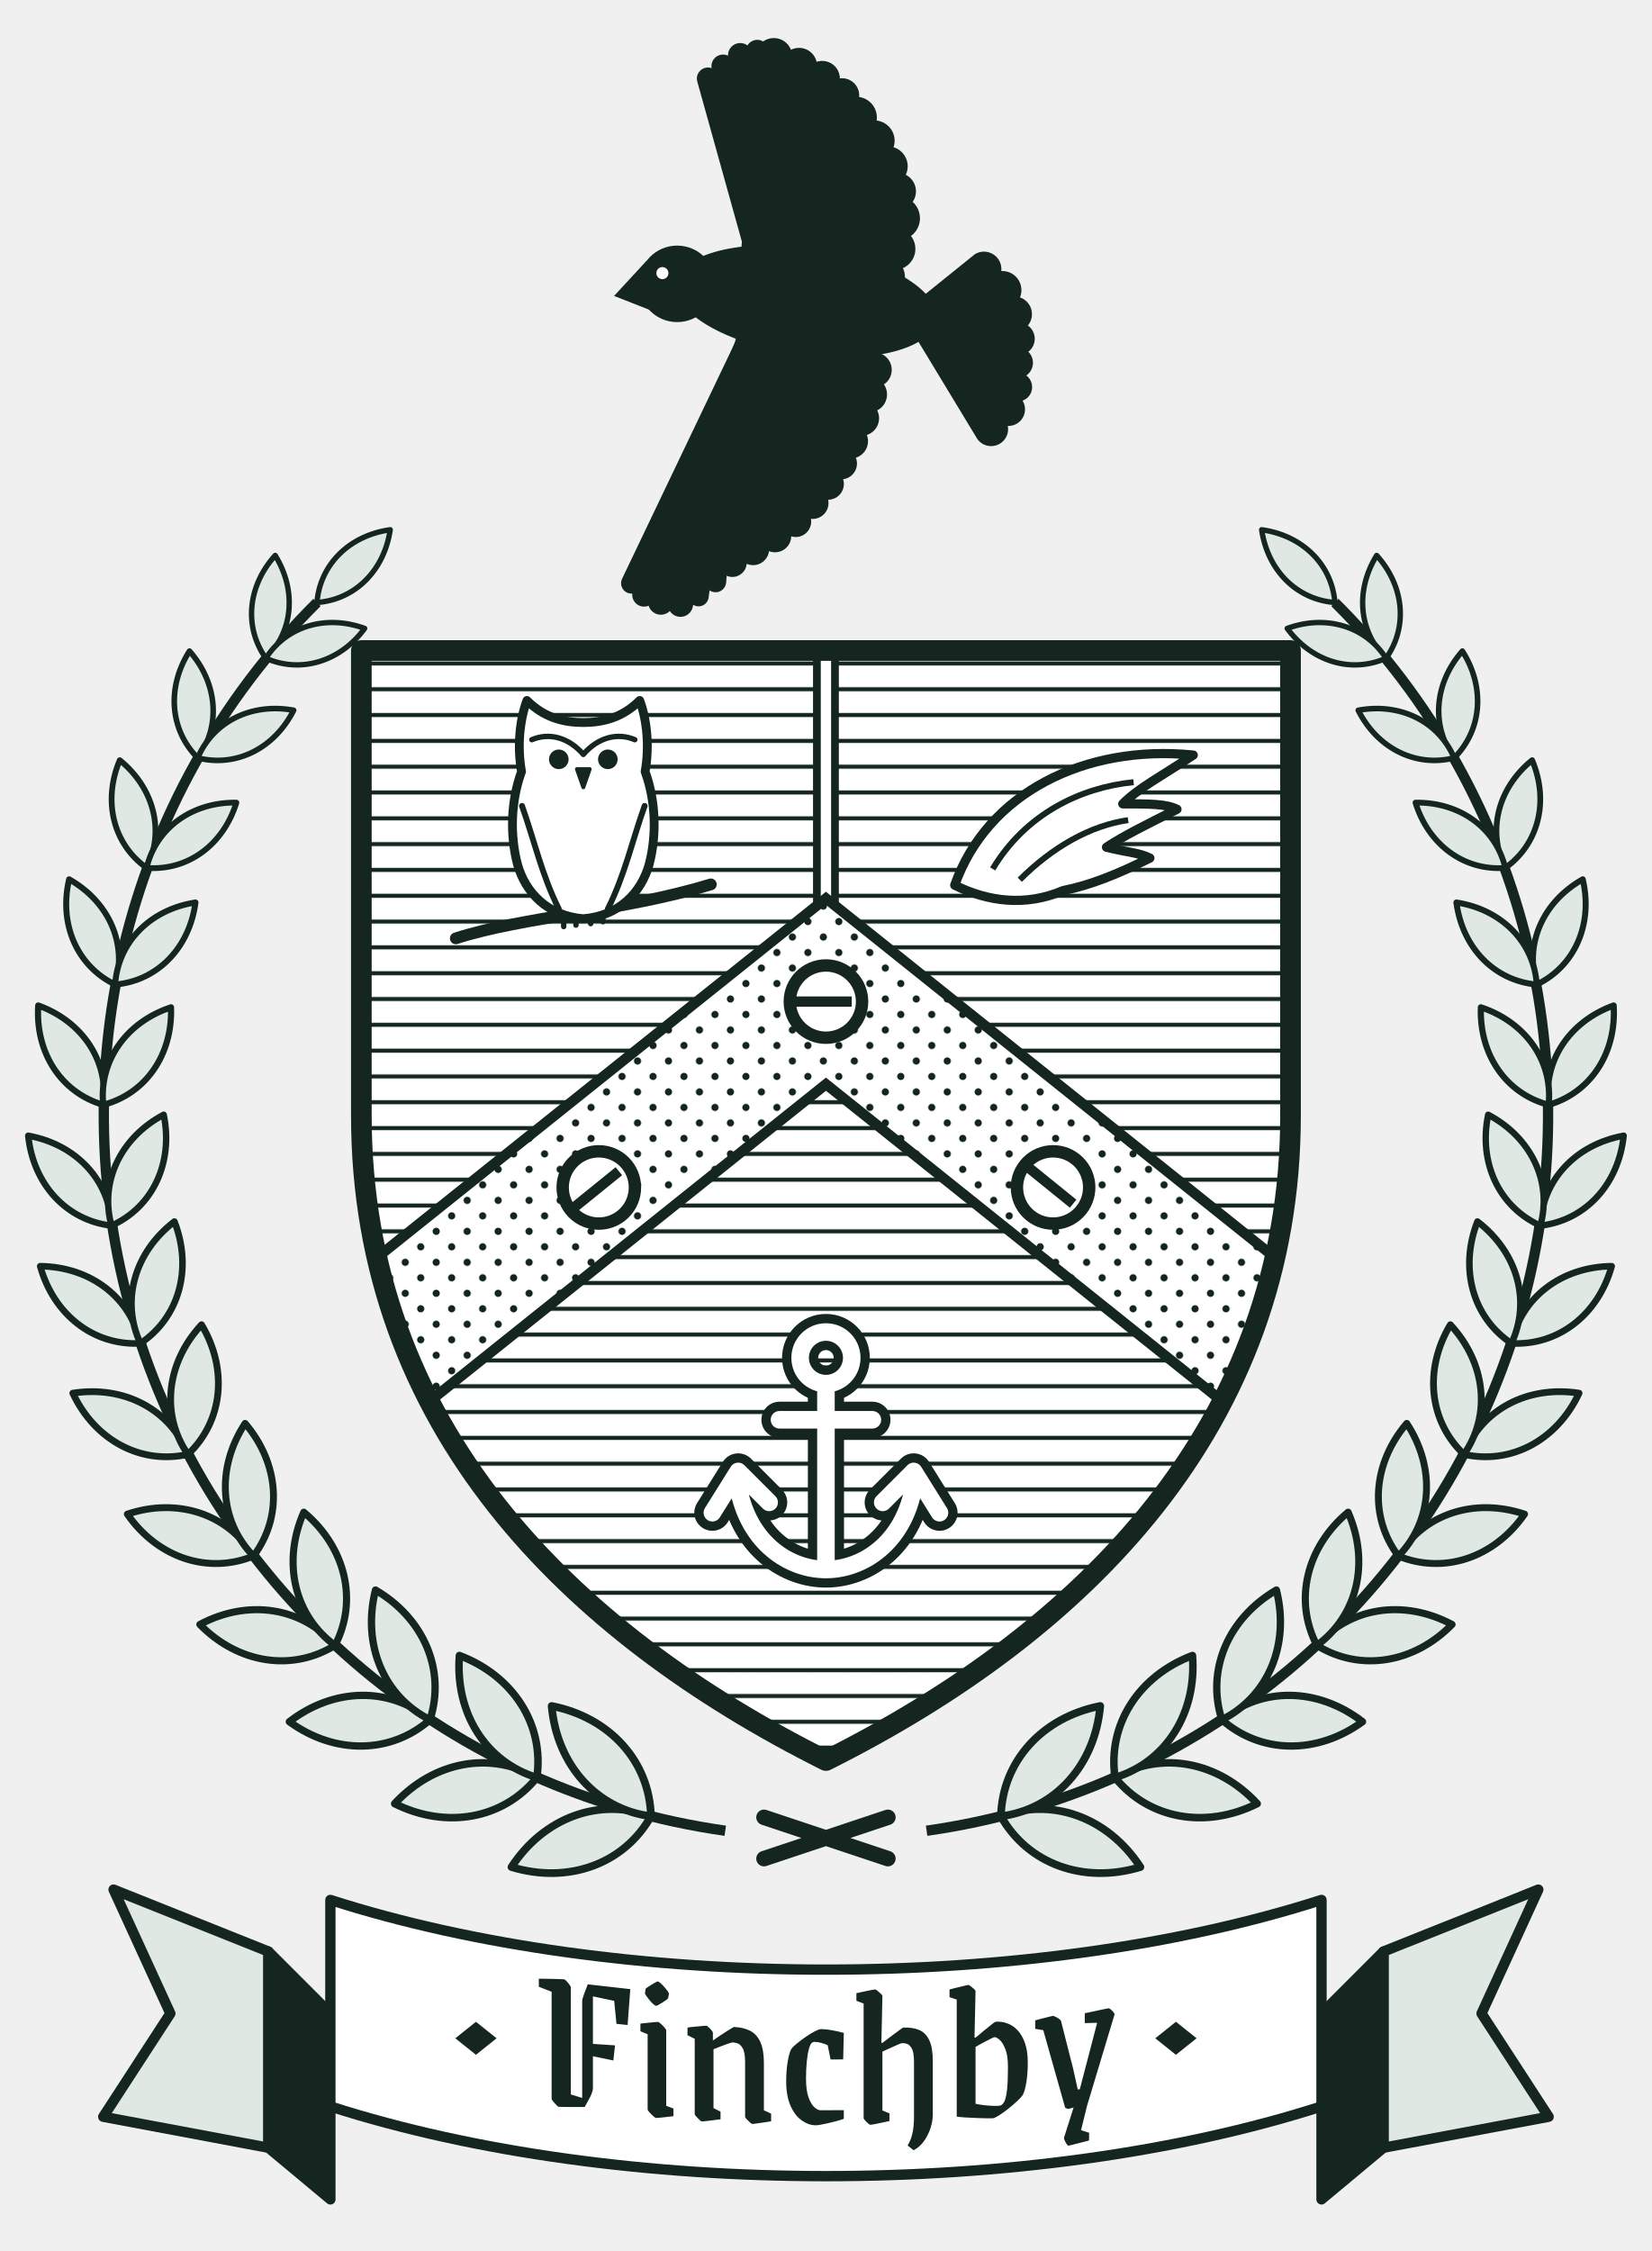
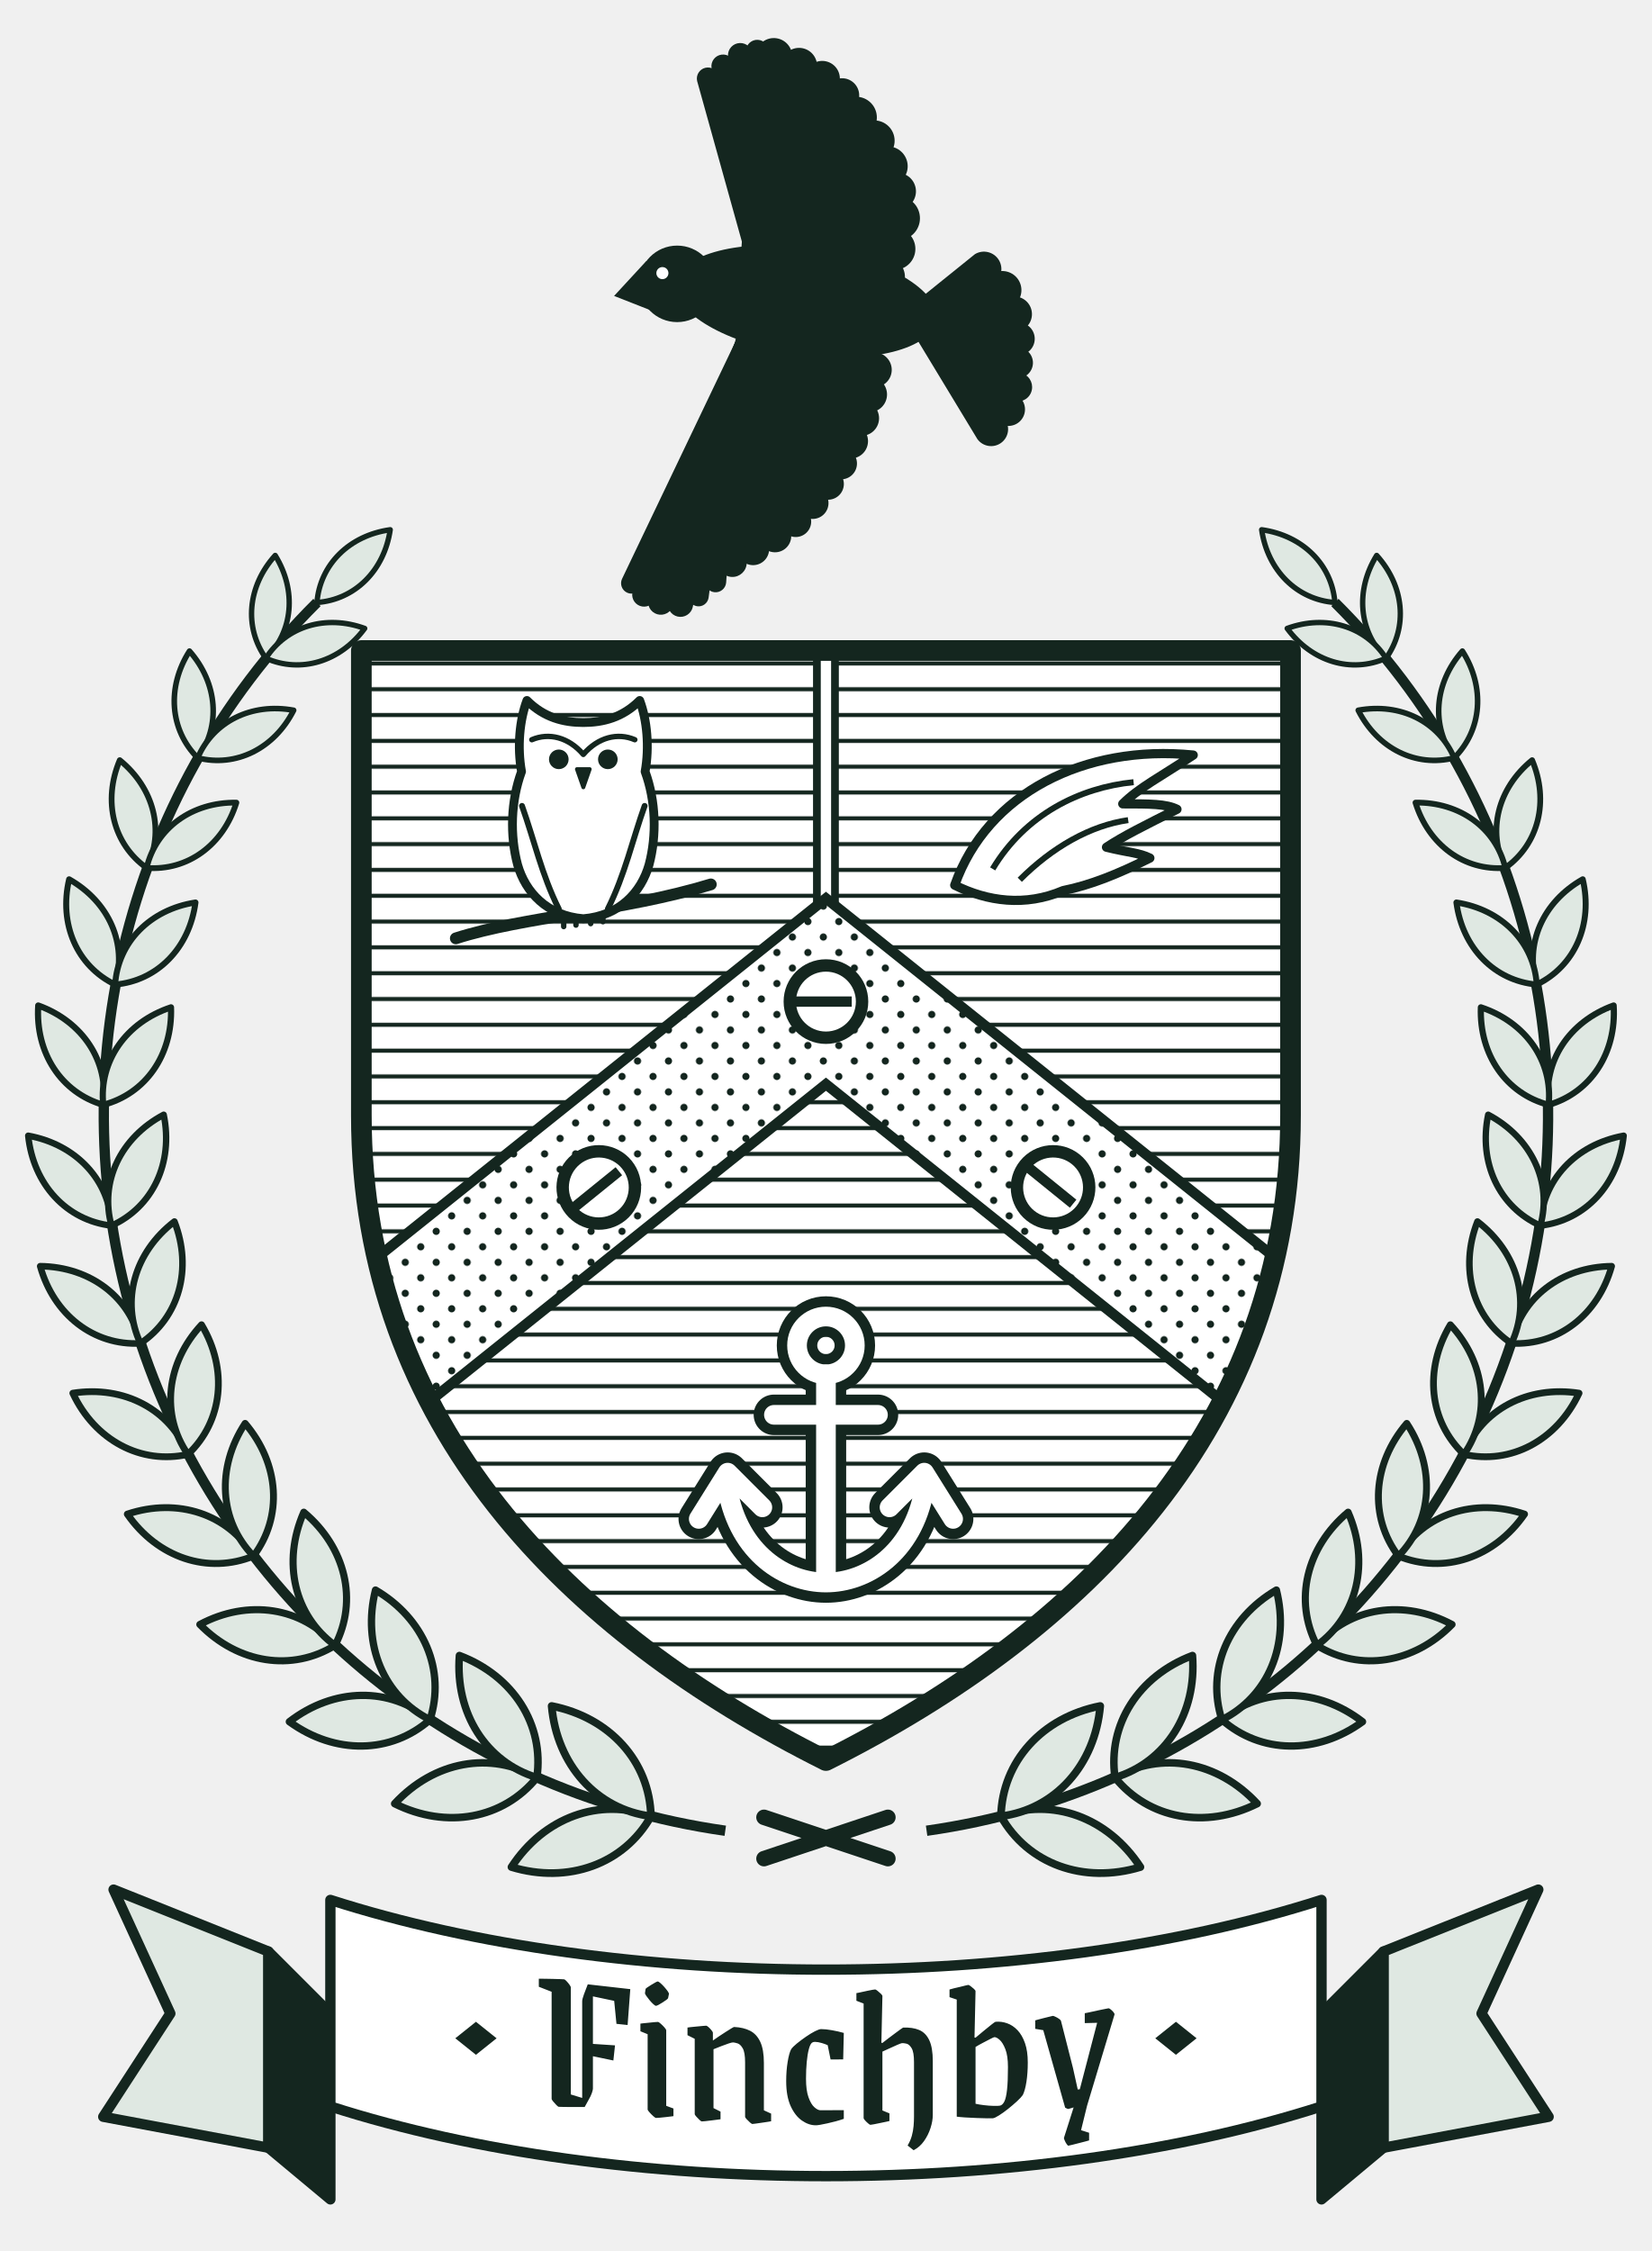
<svg xmlns="http://www.w3.org/2000/svg" viewBox="40 84 320 436" role="img" aria-labelledby="ct">
  <defs>
    <pattern id="az" width="5" height="5" patternUnits="userSpaceOnUse">
      <path d="M0 2.5 H5" stroke="#14261f" stroke-width=".8" />
    </pattern>
    <pattern id="or" width="6" height="6" patternUnits="userSpaceOnUse">
      <rect width="6" height="6" fill="#fff" />
      <circle cx="1.5" cy="1.5" r=".7" fill="#14261f" />
      <circle cx="4.5" cy="4.5" r=".7" fill="#14261f" />
    </pattern>
    <pattern id="gu" width="3" height="3" patternUnits="userSpaceOnUse">
      <rect width="3" height="3" fill="#fff" />
      <path d="M1.5 0 V3" stroke="#14261f" stroke-width=".7" />
    </pattern>
    <clipPath id="sh">
      <path d="M110 210 H290 V300 C290 360 250 400 200 425 C150 400 110 360 110 300 Z" />
    </clipPath>
    <g id="laurel" fill="#dfe8e2" stroke="#14261f" stroke-width="1.3" stroke-linejoin="round">
      <path d="M180.5 438.6 A140 140 0 0 1 101.4 200.7" fill="none" stroke-width="2" />
      <path d="M0 0 C7 -6 17 -6 25 0 C17 6 7 6 0 0 Z" transform="translate(166.1 435.8) rotate(160.0) scale(1.15)" />
      <path d="M0 0 C7 -6 17 -6 25 0 C17 6 7 6 0 0 Z" transform="translate(166.1 435.8) rotate(228.0) scale(1.15)" />
      <path d="M0 0 C7 -6 17 -6 25 0 C17 6 7 6 0 0 Z" transform="translate(144.0 428.3) rotate(169.6) scale(1.12)" />
      <path d="M0 0 C7 -6 17 -6 25 0 C17 6 7 6 0 0 Z" transform="translate(144.0 428.3) rotate(237.6) scale(1.12)" />
      <path d="M0 0 C7 -6 17 -6 25 0 C17 6 7 6 0 0 Z" transform="translate(123.3 417.1) rotate(179.2) scale(1.09)" />
      <path d="M0 0 C7 -6 17 -6 25 0 C17 6 7 6 0 0 Z" transform="translate(123.3 417.1) rotate(247.2) scale(1.09)" />
      <path d="M0 0 C7 -6 17 -6 25 0 C17 6 7 6 0 0 Z" transform="translate(104.9 402.7) rotate(188.8) scale(1.06)" />
      <path d="M0 0 C7 -6 17 -6 25 0 C17 6 7 6 0 0 Z" transform="translate(104.9 402.7) rotate(256.8) scale(1.06)" />
      <path d="M0 0 C7 -6 17 -6 25 0 C17 6 7 6 0 0 Z" transform="translate(89.1 385.4) rotate(198.4) scale(1.03)" />
      <path d="M0 0 C7 -6 17 -6 25 0 C17 6 7 6 0 0 Z" transform="translate(89.1 385.4) rotate(266.4) scale(1.03)" />
      <path d="M0 0 C7 -6 17 -6 25 0 C17 6 7 6 0 0 Z" transform="translate(76.4 365.7) rotate(208.0) scale(1.01)" />
      <path d="M0 0 C7 -6 17 -6 25 0 C17 6 7 6 0 0 Z" transform="translate(76.4 365.7) rotate(276.0) scale(1.01)" />
      <path d="M0 0 C7 -6 17 -6 25 0 C17 6 7 6 0 0 Z" transform="translate(67.2 344.2) rotate(217.6) scale(0.98)" />
      <path d="M0 0 C7 -6 17 -6 25 0 C17 6 7 6 0 0 Z" transform="translate(67.2 344.2) rotate(285.6) scale(0.98)" />
      <path d="M0 0 C7 -6 17 -6 25 0 C17 6 7 6 0 0 Z" transform="translate(61.6 321.4) rotate(227.2) scale(0.95)" />
      <path d="M0 0 C7 -6 17 -6 25 0 C17 6 7 6 0 0 Z" transform="translate(61.6 321.4) rotate(295.2) scale(0.95)" />
      <path d="M0 0 C7 -6 17 -6 25 0 C17 6 7 6 0 0 Z" transform="translate(60.0 298.0) rotate(236.8) scale(0.92)" />
      <path d="M0 0 C7 -6 17 -6 25 0 C17 6 7 6 0 0 Z" transform="translate(60.0 298.0) rotate(304.8) scale(0.92)" />
      <path d="M0 0 C7 -6 17 -6 25 0 C17 6 7 6 0 0 Z" transform="translate(62.3 274.7) rotate(246.4) scale(0.89)" />
      <path d="M0 0 C7 -6 17 -6 25 0 C17 6 7 6 0 0 Z" transform="translate(62.3 274.7) rotate(314.4) scale(0.89)" />
      <path d="M0 0 C7 -6 17 -6 25 0 C17 6 7 6 0 0 Z" transform="translate(68.4 252.1) rotate(256.0) scale(0.86)" />
      <path d="M0 0 C7 -6 17 -6 25 0 C17 6 7 6 0 0 Z" transform="translate(68.4 252.1) rotate(324.0) scale(0.86)" />
      <path d="M0 0 C7 -6 17 -6 25 0 C17 6 7 6 0 0 Z" transform="translate(78.3 230.8) rotate(265.6) scale(0.83)" />
      <path d="M0 0 C7 -6 17 -6 25 0 C17 6 7 6 0 0 Z" transform="translate(78.3 230.8) rotate(333.6) scale(0.83)" />
      <path d="M0 0 C7 -6 17 -6 25 0 C17 6 7 6 0 0 Z" transform="translate(91.5 211.5) rotate(275.2) scale(0.80)" />
      <path d="M0 0 C7 -6 17 -6 25 0 C17 6 7 6 0 0 Z" transform="translate(91.5 211.5) rotate(343.2) scale(0.80)" />
      <path d="M0 0 C7 -6 17 -6 25 0 C17 6 7 6 0 0 Z" transform="translate(101.4 200.7) rotate(315.2) scale(.8)" />
    </g>
    <g id="buckle" fill="none" stroke="#14261f">
      <circle r="7" stroke-width="2.4" fill="#fff" />
      <path d="M-7 0 H5" stroke-width="2" />
    </g>
  </defs>
  <use href="#laurel" />
  <use href="#laurel" transform="translate(400 0) scale(-1 1)" />
  <path d="M188 436 L212 444 M212 436 L188 444" stroke="#14261f" stroke-width="3" stroke-linecap="round" />
  <g transform="translate(145.7 78.4) scale(.13)" fill="#14261f">
    <g transform="translate(300 412)">
      <path d="M0 -4.9 L258.5 -16.5 A16.5 16.5 0 0 1 258.5 16.5 L0 4.9 Z" transform="rotate(-103.0)" />
      <path d="M0 -5.2 L272.6 -17.4 A17.4 17.4 0 0 1 272.6 17.4 L0 5.2 Z" transform="rotate(-97.5)" />
      <path d="M0 -5.5 L286.7 -18.3 A18.3 18.3 0 0 1 286.7 18.3 L0 5.5 Z" transform="rotate(-92.0)" />
      <path d="M0 -5.1 L293.1 -16.9 A16.9 16.9 0 0 1 293.1 16.9 L0 5.1 Z" transform="rotate(-87.0)" />
      <path d="M0 -8.2 L287.5 -27.5 A27.5 27.5 0 0 1 287.5 27.5 L0 8.2 Z" transform="rotate(-82.0)" />
      <path d="M0 -8.1 L281.6 -26.9 A26.9 26.9 0 0 1 281.6 26.9 L0 8.1 Z" transform="rotate(-74.0)" />
      <path d="M0 -7.9 L275.7 -26.3 A26.3 26.3 0 0 1 275.7 26.3 L0 7.9 Z" transform="rotate(-66.0)" />
      <path d="M0 -7.7 L267.5 -25.5 A25.5 25.5 0 0 1 267.5 25.5 L0 7.7 Z" transform="rotate(-58.0)" />
      <path d="M0 -9.3 L253.1 -30.9 A30.9 30.9 0 0 1 253.1 30.9 L0 9.3 Z" transform="rotate(-50.0)" />
      <path d="M0 -9.1 L247.7 -30.3 A30.3 30.3 0 0 1 247.7 30.3 L0 9.1 Z" transform="rotate(-40.0)" />
      <path d="M0 -8.9 L242.4 -29.6 A29.6 29.6 0 0 1 242.4 29.6 L0 8.9 Z" transform="rotate(-30.0)" />
      <path d="M0 -8.3 L239.4 -27.6 A27.6 27.6 0 0 1 239.4 27.6 L0 8.3 Z" transform="rotate(-20.5)" />
      <path d="M0 -9.8 L229.2 -32.8 A32.8 32.8 0 0 1 229.2 32.8 L0 9.8 Z" transform="rotate(-11.0)" />
      <path d="M0 -9.4 L219.6 -31.4 A31.4 31.4 0 0 1 219.6 31.4 L0 9.4 Z" transform="rotate(0.5)" />
      <path d="M0 -9.0 L209.9 -30.1 A30.1 30.1 0 0 1 209.9 30.1 L0 9.0 Z" transform="rotate(12.0)" />
      <path d="M0 0 L-55.7 -241.2 L-34.1 -258.8 L-9.6 -274.3 L14.6 -278.6 L39.5 -280.7 L76.5 -266.9 L110.6 -248.3 L139.7 -223.6 L164.3 -195.8 L191.7 -160.8 L212.0 -122.4 L225.1 -84.2 L231.5 -45.0 L225.9 2.0 L211.3 44.9 Z" />
    </g>
    <g transform="translate(290 548)">
      <path d="M0 -4.7 L398.5 -15.5 A15.5 15.5 0 0 1 398.5 15.5 L0 4.7 Z" transform="rotate(114.0)" />
      <path d="M0 -5.3 L407.3 -17.7 A17.7 17.7 0 0 1 407.3 17.7 L0 5.3 Z" transform="rotate(110.6)" />
      <path d="M0 -5.7 L409.5 -19.0 A19.0 19.0 0 0 1 409.5 19.0 L0 5.7 Z" transform="rotate(106.8)" />
      <path d="M0 -5.6 L405.3 -18.8 A18.8 18.8 0 0 1 405.3 18.8 L0 5.6 Z" transform="rotate(102.7)" />
      <path d="M0 -4.5 L388.4 -15.1 A15.1 15.1 0 0 1 388.4 15.1 L0 4.5 Z" transform="rotate(99.2)" />
      <path d="M0 -4.7 L363.6 -15.8 A15.8 15.8 0 0 1 363.6 15.8 L0 4.7 Z" transform="rotate(95.8)" />
      <path d="M0 -6.4 L333.6 -21.3 A21.3 21.3 0 0 1 333.6 21.3 L0 6.4 Z" transform="rotate(92.0)" />
      <path d="M0 -7.2 L313.8 -23.9 A23.9 23.9 0 0 1 313.8 23.9 L0 7.2 Z" transform="rotate(86.5)" />
      <path d="M0 -7.3 L298.3 -24.2 A24.2 24.2 0 0 1 298.3 24.2 L0 7.3 Z" transform="rotate(80.0)" />
      <path d="M0 -6.9 L284.5 -23.0 A23.0 23.0 0 0 1 284.5 23.0 L0 6.9 Z" transform="rotate(73.1)" />
      <path d="M0 -7.1 L267.4 -23.6 A23.6 23.6 0 0 1 267.4 23.6 L0 7.1 Z" transform="rotate(66.2)" />
      <path d="M0 -7.1 L252.7 -23.5 A23.5 23.5 0 0 1 252.7 23.5 L0 7.1 Z" transform="rotate(58.8)" />
      <path d="M0 -7.1 L238.9 -23.6 A23.6 23.6 0 0 1 238.9 23.6 L0 7.1 Z" transform="rotate(51.0)" />
      <path d="M0 -7.8 L224.2 -25.9 A25.9 25.9 0 0 1 224.2 25.9 L0 7.8 Z" transform="rotate(42.8)" />
      <path d="M0 -7.9 L215.9 -26.2 A26.2 26.2 0 0 1 215.9 26.2 L0 7.9 Z" transform="rotate(33.2)" />
      <path d="M0 -7.9 L209.3 -26.5 A26.5 26.5 0 0 1 209.3 26.5 L0 7.9 Z" transform="rotate(23.3)" />
      <path d="M0 -7.8 L205.0 -26.0 A26.0 26.0 0 0 1 205.0 26.0 L0 7.8 Z" transform="rotate(13.0)" />
      <path d="M0 0 L-151.6 340.4 L-134.3 358.1 L-111.1 369.3 L-83.8 372.4 L-58.4 358.4 L-34.6 339.7 L-11.1 319.2 L18.6 303.4 L50.4 285.8 L80.3 264.8 L105.5 239.7 L128.7 212.6 L148.7 183.6 L165.3 152.8 L182.2 119.5 L194.9 84.0 L202.6 46.8 Z" />
    </g>
    <g transform="translate(540 512)">
      <path d="M0 -7.8 L132.0 -26.0 A26.0 26.0 0 0 1 132.0 26.0 L0 7.8 Z" transform="rotate(-31.0)" />
      <path d="M0 -8.6 L145.2 -28.5 A28.5 28.5 0 0 1 145.2 28.5 L0 8.6 Z" transform="rotate(-14.6)" />
      <path d="M0 -7.9 L158.3 -26.4 A26.4 26.4 0 0 1 158.3 26.4 L0 7.9 Z" transform="rotate(-0.3)" />
      <path d="M0 -7.3 L168.4 -24.3 A24.3 24.3 0 0 1 168.4 24.3 L0 7.3 Z" transform="rotate(12.3)" />
      <path d="M0 -6.9 L178.2 -23.0 A23.0 23.0 0 0 1 178.2 23.0 L0 6.9 Z" transform="rotate(23.7)" />
      <path d="M0 -6.4 L195.8 -21.5 A21.5 21.5 0 0 1 195.8 21.5 L0 6.4 Z" transform="rotate(33.4)" />
      <path d="M0 -7.4 L205.6 -24.7 A24.7 24.7 0 0 1 205.6 24.7 L0 7.4 Z" transform="rotate(43.3)" />
      <path d="M0 -7.6 L210.7 -25.3 A25.3 25.3 0 0 1 210.7 25.3 L0 7.6 Z" transform="rotate(54.0)" />
      <path d="M0 0 L121.9 -73.2 L151.3 -39.3 L166.2 -0.8 L169.5 36.9 L165.9 72.9 L163.2 107.7 L150.9 142.1 L124.8 171.8 Z" />
    </g>
    <ellipse cx="388" cy="492" rx="196" ry="80" transform="rotate(8 388 492)" />
    <circle cx="196" cy="466" r="57" />
    <path d="M150 432 L102 484 L158 506 Z" />
    <circle cx="174" cy="450" r="9" fill="#fff" />
  </g>
  <path d="M110 210 H290 V300 C290 360 250 400 200 425 C150 400 110 360 110 300 Z" fill="#fff" />
  <g clip-path="url(#sh)">
    <rect x="100" y="200" width="200" height="240" fill="url(#az)" />
    <path d="M200 208 V262" stroke="#14261f" stroke-width="5" />
    <path d="M200 208 V262" stroke="#fff" stroke-width="2" />
    <path d="M200 258 L300 338 V374 L200 294 L100 374 V338 Z" fill="url(#or)" stroke="#14261f" stroke-width="2" />
  </g>
  <g transform="translate(153 242) scale(.95)" fill="#fff" stroke="#14261f" stroke-width="1.8" stroke-linejoin="round" stroke-linecap="round">
    <path d="M-26 25 C-12 20.5 8 19.5 26 14" fill="none" stroke-width="2.4" />
    <path d="M0 -19 C4 -19 8 -20 11.5 -23.5 C13 -19.5 13.5 -14 12.6 -9 C14.8 -3 15 4 13.4 10 C11.8 15.6 7.4 20.4 0 21 C-7.4 20.4 -11.8 15.6 -13.4 10 C-15 4 -14.8 -3 -12.6 -9 C-13.5 -14 -13 -19.5 -11.5 -23.5 C-8 -20 -4 -19 0 -19 Z" />
    <path d="M-10.5 -15.5 C-7 -17 -3 -16 0 -12.5 C3 -16 7 -17 10.5 -15.5" fill="none" stroke-width="1.1" />
    <circle cx="-5" cy="-11.5" r="2" fill="#14261f" stroke="none" />
    <circle cx="5" cy="-11.5" r="2" fill="#14261f" stroke="none" />
    <path d="M-1.3 -9.5 L0 -5.8 L1.3 -9.5 Z" fill="#14261f" stroke-width=".8" />
    <path d="M-12.5 -2 C-10 5 -8.5 12 -5 19 M12.5 -2 C10 5 8.5 12 5 19" fill="none" stroke-width="1.2" />
    <path d="M-4 20 V22.6 M-1.5 20.6 V22.3 M1.5 20.6 V22 M4 20 V21.6" fill="none" stroke-width="1.1" />
  </g>
  <path d="M110 210 H290 V300 C290 360 250 400 200 425 C150 400 110 360 110 300 Z" fill="none" stroke="#14261f" stroke-width="4" stroke-linejoin="round" />
  <g transform="translate(247 246) scale(1.05)" fill="#fff" stroke="#14261f" stroke-width="1.7" stroke-linejoin="round">
    <path d="M-21 9 C-15 -8 3 -17 23 -15 C17 -11 13 -9 10 -6 C15 -6 18 -6 20 -5 C14 -2 10 0 7 2 C11 3 13 3 15 4 C9 7 4 9 -1 10 C-8 13 -15 12 -21 9 Z" />
    <path d="M-14 6 C-8 -4 2 -9 12 -10 M-9 8 C-3 2 4 -2 11 -3" fill="none" stroke-width="1.1" />
  </g>
-   <g transform="translate(200 367)" fill="none" stroke-linecap="round" stroke-linejoin="round">
+   <g transform="translate(200 367) scale(1.12)" fill="none" stroke-linecap="round" stroke-linejoin="round">
    <path d="M0 -15 V21 M-9 -8 H9 M-17 5 C-15 16 -7 21 0 21 C7 21 15 16 17 5 M-22 10 L-17 2 L-11 8 M22 10 L17 2 L11 8" stroke="#14261f" stroke-width="7" />
    <circle cy="-20" r="5" stroke="#14261f" stroke-width="7" />
    <path d="M0 -15 V21 M-9 -8 H9 M-17 5 C-15 16 -7 21 0 21 C7 21 15 16 17 5 M-22 10 L-17 2 L-11 8 M22 10 L17 2 L11 8" stroke="#fff" stroke-width="3.4" />
    <circle cy="-20" r="5" stroke="#fff" stroke-width="3.4" />
  </g>
  <use href="#buckle" x="200" y="278" />
  <use href="#buckle" transform="translate(156 314) rotate(-39)" />
  <use href="#buckle" transform="translate(244 314) rotate(39)" />
  <g stroke="#14261f" stroke-width="2" stroke-linejoin="round">
    <path d="M92 462 L62 450 L73 474 L60 494 L92 500 Z M308 462 L338 450 L327 474 L340 494 L308 500 Z" fill="#dfe8e2" />
    <path d="M92 462 L104 474 L104 510 L92 500 Z M308 462 L296 474 L296 510 L308 500 Z" fill="#14261f" />
    <path d="M104 452 C160 470 240 470 296 452 L296 492 C240 510 160 510 104 492 Z" fill="#fff" />
  </g>
  <path fill="#14261f" d="M 153.98 468.36 L 162.10 469.28 L 161.58 476.23 L 159.42 476.00 L 158.98 471.55 L 153.86 470.47 L 153.98 468.36 Z M 150.58 489.68 L 154.02 490.73 L 153.26 492.11 Q 152.86 492.10 152.04 492.11 Q 151.22 492.12 150.38 492.11 Q 149.54 492.10 148.92 492.09 Q 148.30 492.08 148.22 492.07 Q 148.10 492.05 147.78 491.73 Q 147.46 491.40 147.16 491.04 Q 146.86 490.67 146.86 490.55 L 146.86 469.79 L 144.38 468.82 L 144.38 467.26 Q 144.86 467.25 145.62 467.27 Q 146.38 467.28 147.18 467.30 Q 147.98 467.31 148.58 467.34 Q 149.18 467.37 149.30 467.38 Q 149.42 467.40 149.74 467.72 Q 150.06 468.05 150.32 468.42 Q 150.58 468.80 150.58 468.92 L 150.58 489.68 Z M 152.98 479.76 L 159.14 480.17 L 158.82 483.10 L 152.98 481.88 L 152.98 479.76 Z M 153.86 468.35 L 154.86 468.47 L 154.86 488.55 Q 154.86 488.79 154.66 489.39 Q 154.46 489.98 154.02 490.73 L 152.78 490.57 L 152.78 471.65 Q 152.78 471.21 153.12 470.29 Q 153.46 469.38 153.86 468.35 Z M 167.06 494.23 Q 166.94 494.22 166.54 493.87 Q 166.14 493.51 165.80 493.12 Q 165.46 492.73 165.46 492.61 L 165.46 478.01 L 164.06 477.44 L 164.06 475.96 Q 164.06 475.96 164.52 475.90 Q 164.98 475.85 165.62 475.79 Q 166.26 475.72 166.80 475.67 Q 167.34 475.62 167.46 475.63 Q 167.62 475.64 168.00 475.98 Q 168.38 476.31 168.72 476.70 Q 169.06 477.08 169.06 477.28 L 169.06 491.88 L 170.46 492.40 L 170.46 493.88 Q 170.46 493.88 170.00 493.94 Q 169.54 494.00 168.90 494.07 Q 168.26 494.14 167.72 494.19 Q 167.18 494.24 167.06 494.23 Z M 165.06 469.25 Q 165.06 469.17 165.40 468.94 Q 165.74 468.72 166.18 468.44 Q 166.62 468.16 166.98 467.97 Q 167.34 467.78 167.42 467.79 Q 167.58 467.80 167.94 468.11 Q 168.30 468.42 168.68 468.85 Q 169.06 469.28 169.34 469.67 Q 169.62 470.05 169.58 470.25 L 169.42 471.03 Q 169.38 471.15 169.06 471.38 Q 168.74 471.62 168.32 471.88 Q 167.90 472.15 167.54 472.34 Q 167.18 472.52 167.06 472.51 Q 166.90 472.50 166.54 472.17 Q 166.18 471.84 165.82 471.40 Q 165.46 470.97 165.20 470.59 Q 164.94 470.20 164.94 470.08 L 165.06 469.25 Z M 175.94 494.90 Q 175.82 494.90 175.50 494.60 Q 175.18 494.29 174.88 493.96 Q 174.58 493.62 174.58 493.50 L 174.58 478.90 L 173.18 478.20 L 173.18 476.72 Q 173.18 476.72 173.68 476.65 Q 174.18 476.59 174.86 476.53 Q 175.54 476.48 176.12 476.41 Q 176.70 476.35 176.82 476.36 Q 176.94 476.37 177.26 476.64 Q 177.58 476.92 177.84 477.26 Q 178.10 477.59 178.10 477.71 L 178.10 479.23 Q 178.62 478.86 179.28 478.42 Q 179.94 477.98 180.58 477.57 Q 181.22 477.16 181.68 476.88 Q 182.14 476.60 182.22 476.61 Q 184.02 476.69 185.30 477.34 Q 186.58 477.99 187.28 479.49 Q 187.98 480.99 187.98 483.59 L 187.98 492.75 L 189.38 493.39 L 189.38 494.87 Q 189.38 494.87 188.88 494.96 Q 188.38 495.04 187.68 495.14 Q 186.98 495.24 186.42 495.32 Q 185.86 495.40 185.74 495.40 Q 185.62 495.39 185.28 495.10 Q 184.94 494.80 184.64 494.47 Q 184.34 494.14 184.34 494.02 L 184.34 483.46 Q 184.34 481.54 183.88 480.74 Q 183.42 479.94 182.86 479.78 Q 182.30 479.61 182.02 479.60 Q 181.78 479.59 181.16 479.80 Q 180.54 480.01 179.76 480.31 Q 178.98 480.60 178.22 480.92 L 178.22 492.32 L 179.58 493.00 L 179.58 494.48 Q 179.58 494.48 179.08 494.55 Q 178.58 494.62 177.90 494.70 Q 177.22 494.78 176.64 494.85 Q 176.06 494.91 175.94 494.90 Z M 198.02 495.65 Q 196.66 495.65 195.34 494.73 Q 194.02 493.81 193.16 491.92 Q 192.30 490.02 192.30 487.10 Q 192.30 485.10 192.58 483.39 Q 192.86 481.67 193.26 480.92 Q 193.58 480.45 194.38 479.80 Q 195.18 479.15 196.12 478.50 Q 197.06 477.85 197.88 477.43 Q 198.70 477.02 199.06 477.02 Q 199.98 477.02 201.18 477.24 Q 202.38 477.45 203.46 477.76 L 203.34 482.89 L 200.90 482.90 L 200.34 480.14 Q 199.94 479.94 199.20 479.72 Q 198.46 479.50 197.86 479.49 Q 197.70 479.49 197.56 479.53 Q 197.42 479.57 197.30 479.65 Q 196.94 479.93 196.68 480.93 Q 196.42 481.92 196.28 483.40 Q 196.14 484.88 196.14 486.64 Q 196.14 488.88 196.62 490.22 Q 197.10 491.57 197.76 492.15 Q 198.42 492.74 198.94 492.74 L 203.46 492.72 L 203.46 494.40 Q 202.74 494.65 201.90 494.88 Q 201.06 495.10 200.26 495.28 Q 199.46 495.46 198.86 495.56 Q 198.26 495.66 198.02 495.65 Z M 205.90 471.53 L 205.90 470.05 Q 205.90 470.05 206.24 469.99 Q 206.58 469.92 207.08 469.81 Q 207.58 469.71 208.10 469.59 Q 208.62 469.48 209.02 469.41 Q 209.42 469.34 209.54 469.34 Q 209.66 469.34 210.00 469.61 Q 210.34 469.88 210.64 470.17 Q 210.94 470.46 210.94 470.62 L 210.74 479.67 L 210.94 479.70 Q 211.46 479.29 212.12 478.79 Q 212.78 478.29 213.40 477.83 Q 214.02 477.36 214.46 477.05 Q 214.90 476.73 214.94 476.73 Q 216.78 476.65 218.06 477.19 Q 219.34 477.73 220.02 479.18 Q 220.70 480.62 220.70 483.22 L 220.70 493.62 Q 220.70 494.82 220.26 496.18 Q 219.82 497.55 219.00 498.71 Q 218.18 499.87 216.98 500.48 L 215.82 499.57 Q 216.38 498.63 216.64 497.68 Q 216.90 496.73 216.98 495.78 Q 217.06 494.84 217.06 493.96 L 217.06 483.40 Q 217.06 481.48 216.60 480.72 Q 216.14 479.96 215.60 479.84 Q 215.06 479.72 214.74 479.74 Q 214.58 479.74 213.78 480.09 Q 212.98 480.44 212.14 480.83 Q 211.30 481.21 210.94 481.38 L 210.94 492.78 L 212.30 493.34 L 212.30 494.82 Q 212.30 494.82 211.80 494.94 Q 211.30 495.05 210.60 495.19 Q 209.90 495.33 209.32 495.45 Q 208.74 495.56 208.62 495.56 Q 208.50 495.57 208.18 495.29 Q 207.86 495.02 207.58 494.71 Q 207.30 494.39 207.30 494.27 L 207.30 472.07 L 205.90 471.53 Z M 232.86 475.60 Q 234.02 475.50 235.12 475.90 Q 236.22 476.29 237.12 477.24 Q 238.02 478.19 238.56 479.74 Q 239.10 481.28 239.10 483.48 Q 239.10 485.56 238.84 487.23 Q 238.58 488.89 238.14 489.78 Q 237.82 490.25 237.02 490.99 Q 236.22 491.73 235.28 492.48 Q 234.34 493.23 233.52 493.74 Q 232.70 494.26 232.34 494.29 Q 232.14 494.30 231.24 494.30 Q 230.34 494.29 229.18 494.24 Q 228.02 494.19 226.96 494.13 Q 225.90 494.06 225.34 493.98 L 225.34 471.30 L 223.94 470.83 L 223.94 469.35 Q 224.26 469.25 224.82 469.11 Q 225.38 468.98 225.98 468.84 Q 226.58 468.70 227.02 468.58 Q 227.46 468.47 227.58 468.46 Q 227.70 468.46 228.04 468.71 Q 228.38 468.97 228.68 469.24 Q 228.98 469.52 228.98 469.68 L 228.78 478.65 L 228.98 478.68 Q 229.66 478.11 230.52 477.40 Q 231.38 476.69 232.06 476.15 Q 232.74 475.61 232.86 475.60 Z M 232.62 478.58 Q 232.50 478.59 231.84 478.93 Q 231.18 479.26 230.38 479.69 Q 229.58 480.11 228.98 480.48 L 228.98 491.48 Q 229.62 491.63 230.60 491.75 Q 231.58 491.87 232.48 491.89 Q 233.38 491.92 233.74 491.84 Q 234.22 491.72 234.56 491.05 Q 234.90 490.38 235.08 488.78 Q 235.26 487.18 235.26 484.38 Q 235.26 482.18 234.76 480.91 Q 234.26 479.64 233.64 479.09 Q 233.02 478.55 232.62 478.58 Z M 246.98 499.60 Q 246.86 499.62 246.64 499.30 Q 246.42 498.99 246.26 498.61 Q 246.10 498.23 246.10 498.11 L 247.98 492.19 Q 247.70 492.27 247.38 492.37 Q 247.06 492.47 246.94 492.49 Q 246.86 492.50 246.60 492.37 Q 246.34 492.24 246.34 492.24 L 242.10 477.23 L 240.54 476.97 L 240.54 475.33 Q 240.54 475.33 241.00 475.20 Q 241.46 475.06 242.10 474.91 Q 242.74 474.76 243.28 474.62 Q 243.82 474.47 243.94 474.46 Q 244.06 474.44 244.44 474.62 Q 244.82 474.79 245.16 475.03 Q 245.50 475.27 245.54 475.46 L 247.86 484.57 L 248.78 488.72 L 249.18 488.67 L 252.54 475.80 L 250.14 475.86 L 250.14 473.94 Q 250.14 473.94 250.58 473.86 Q 251.02 473.78 251.66 473.63 Q 252.30 473.47 252.98 473.34 Q 253.66 473.19 254.16 473.10 Q 254.66 473.00 254.74 472.99 Q 254.86 472.97 255.14 473.19 Q 255.42 473.41 255.68 473.71 Q 255.94 474.01 255.90 474.21 L 250.58 491.88 L 249.42 496.60 L 250.98 497.10 L 250.98 498.58 Q 250.98 498.58 250.42 498.74 Q 249.86 498.90 249.10 499.08 Q 248.34 499.26 247.72 499.43 Q 247.10 499.59 246.98 499.60 Z" />
  <g fill="#14261f">
    <path d="M128.2 478.8 L132.2 475.6 L136.2 478.8 L132.2 482.0 Z" />
    <path d="M263.8 478.8 L267.8 475.6 L271.8 478.8 L267.8 482.0 Z" />
  </g>
</svg>
